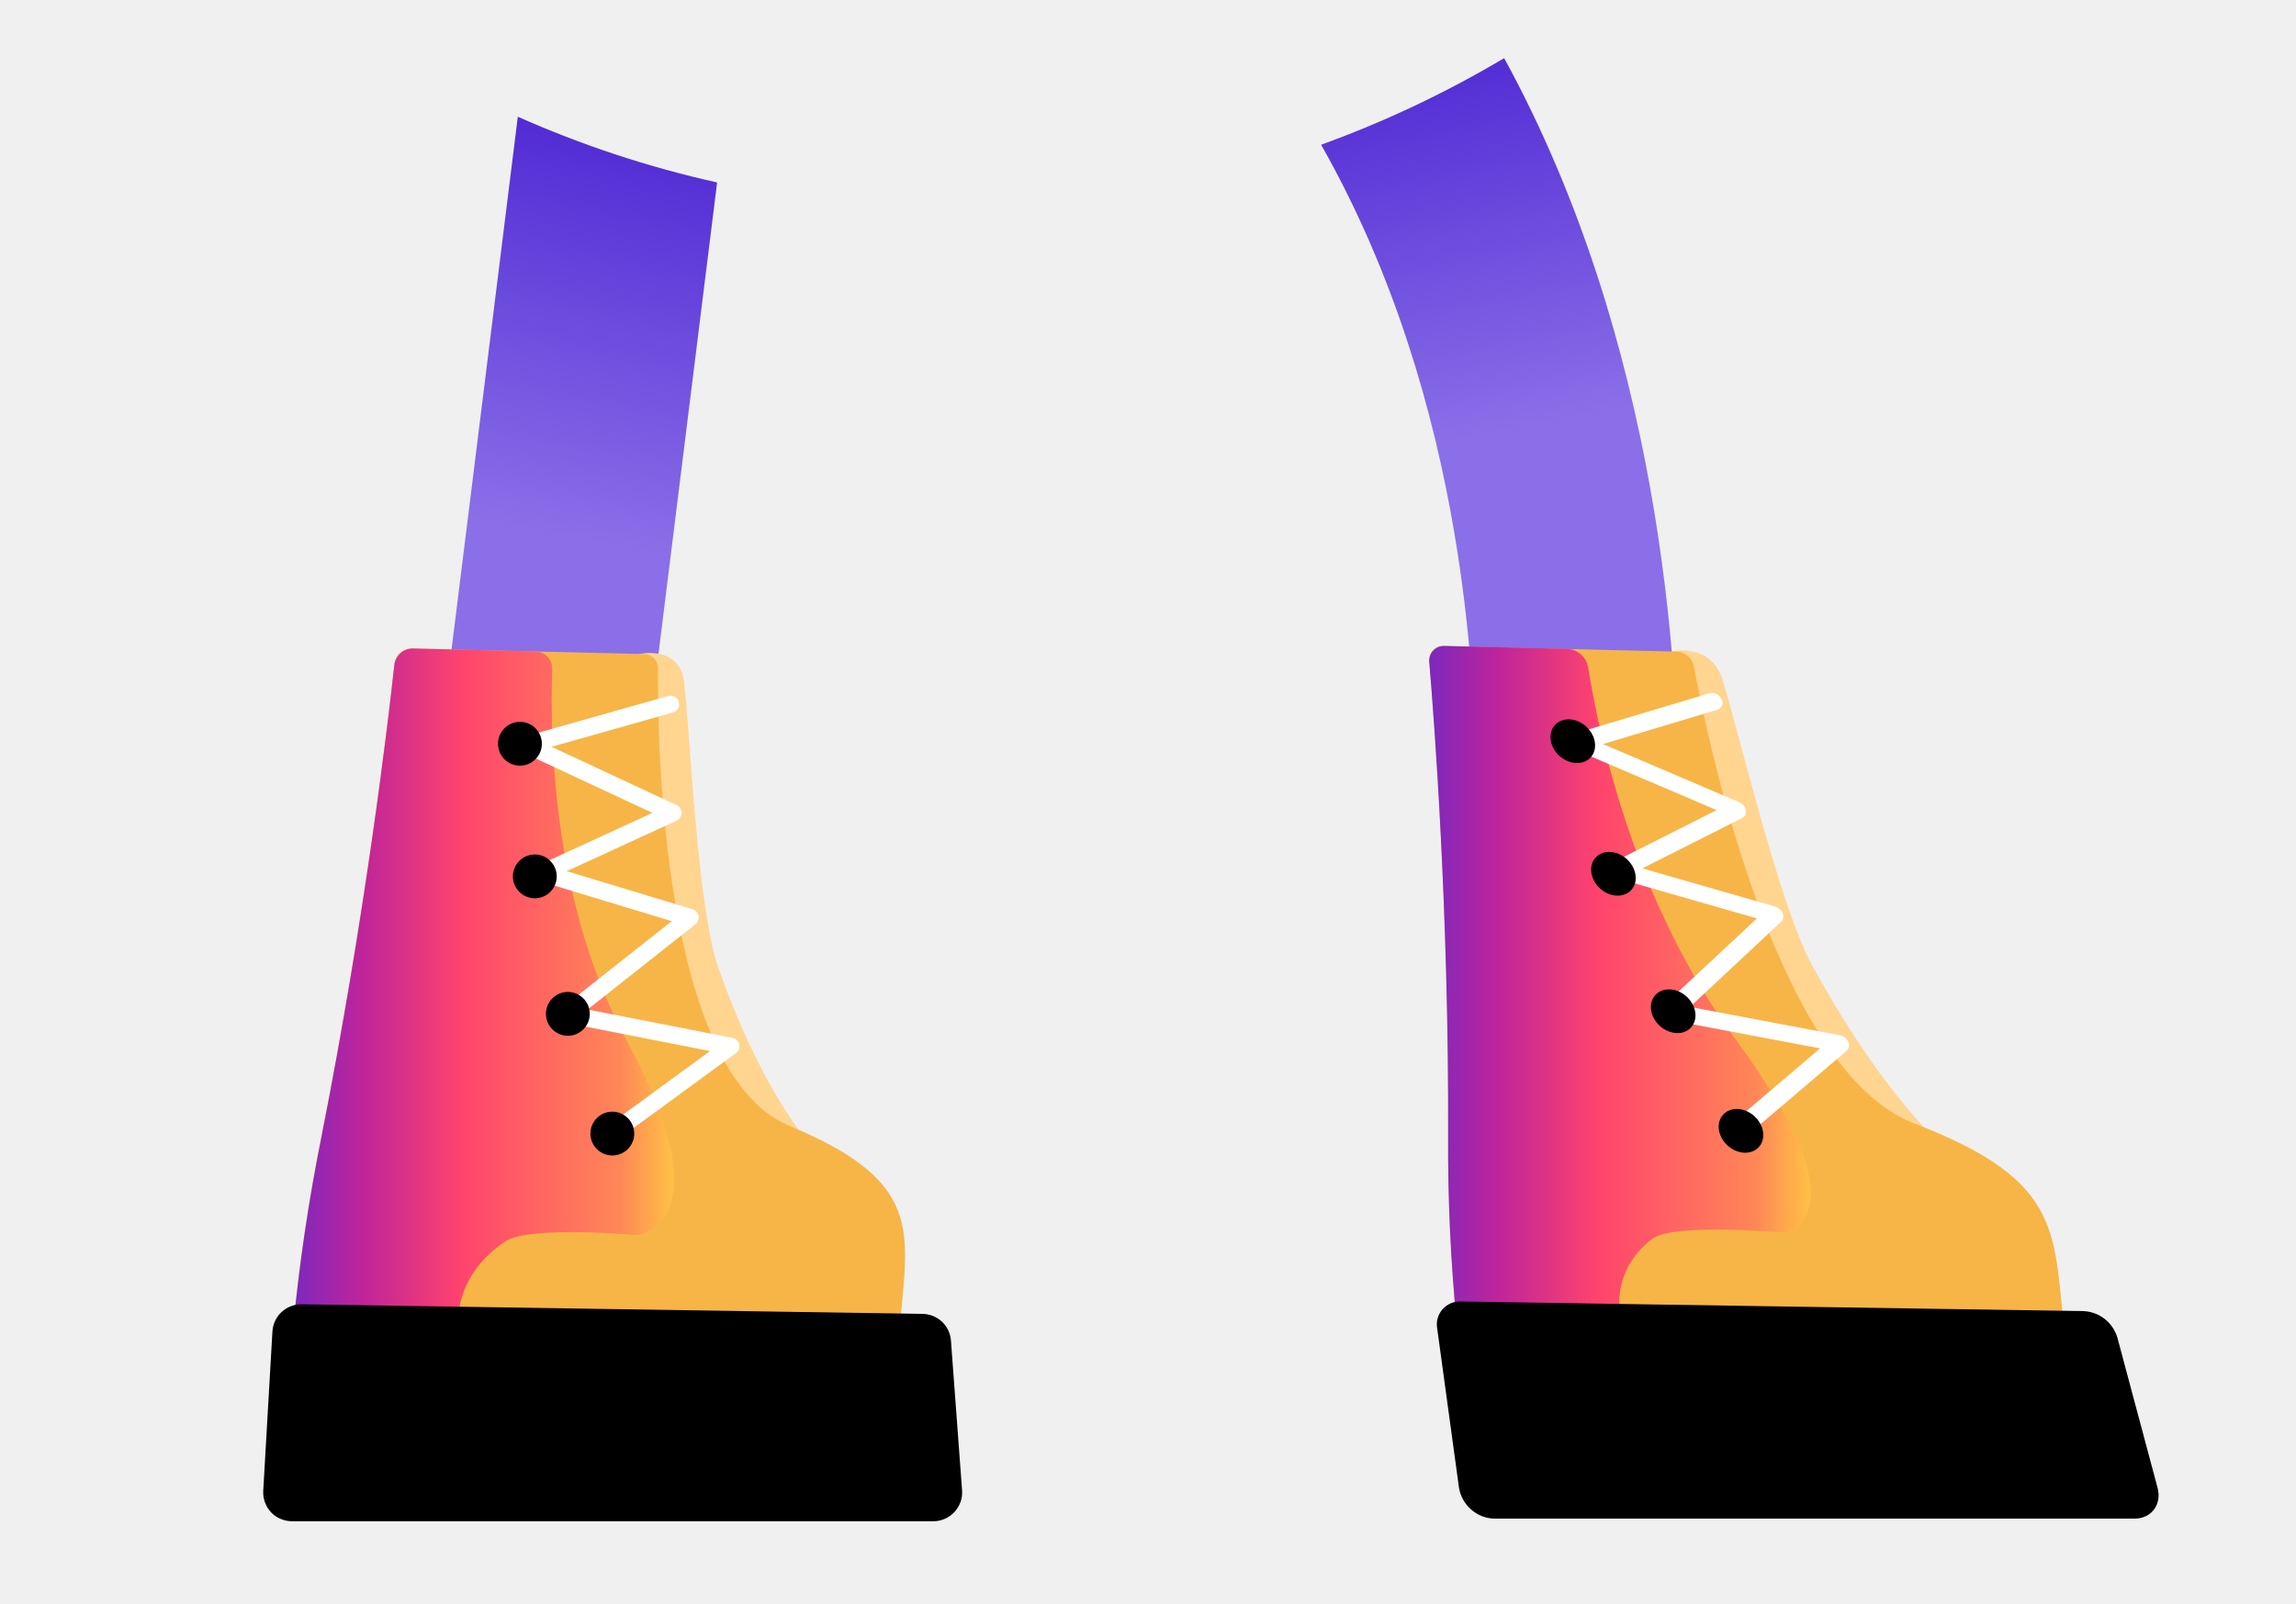
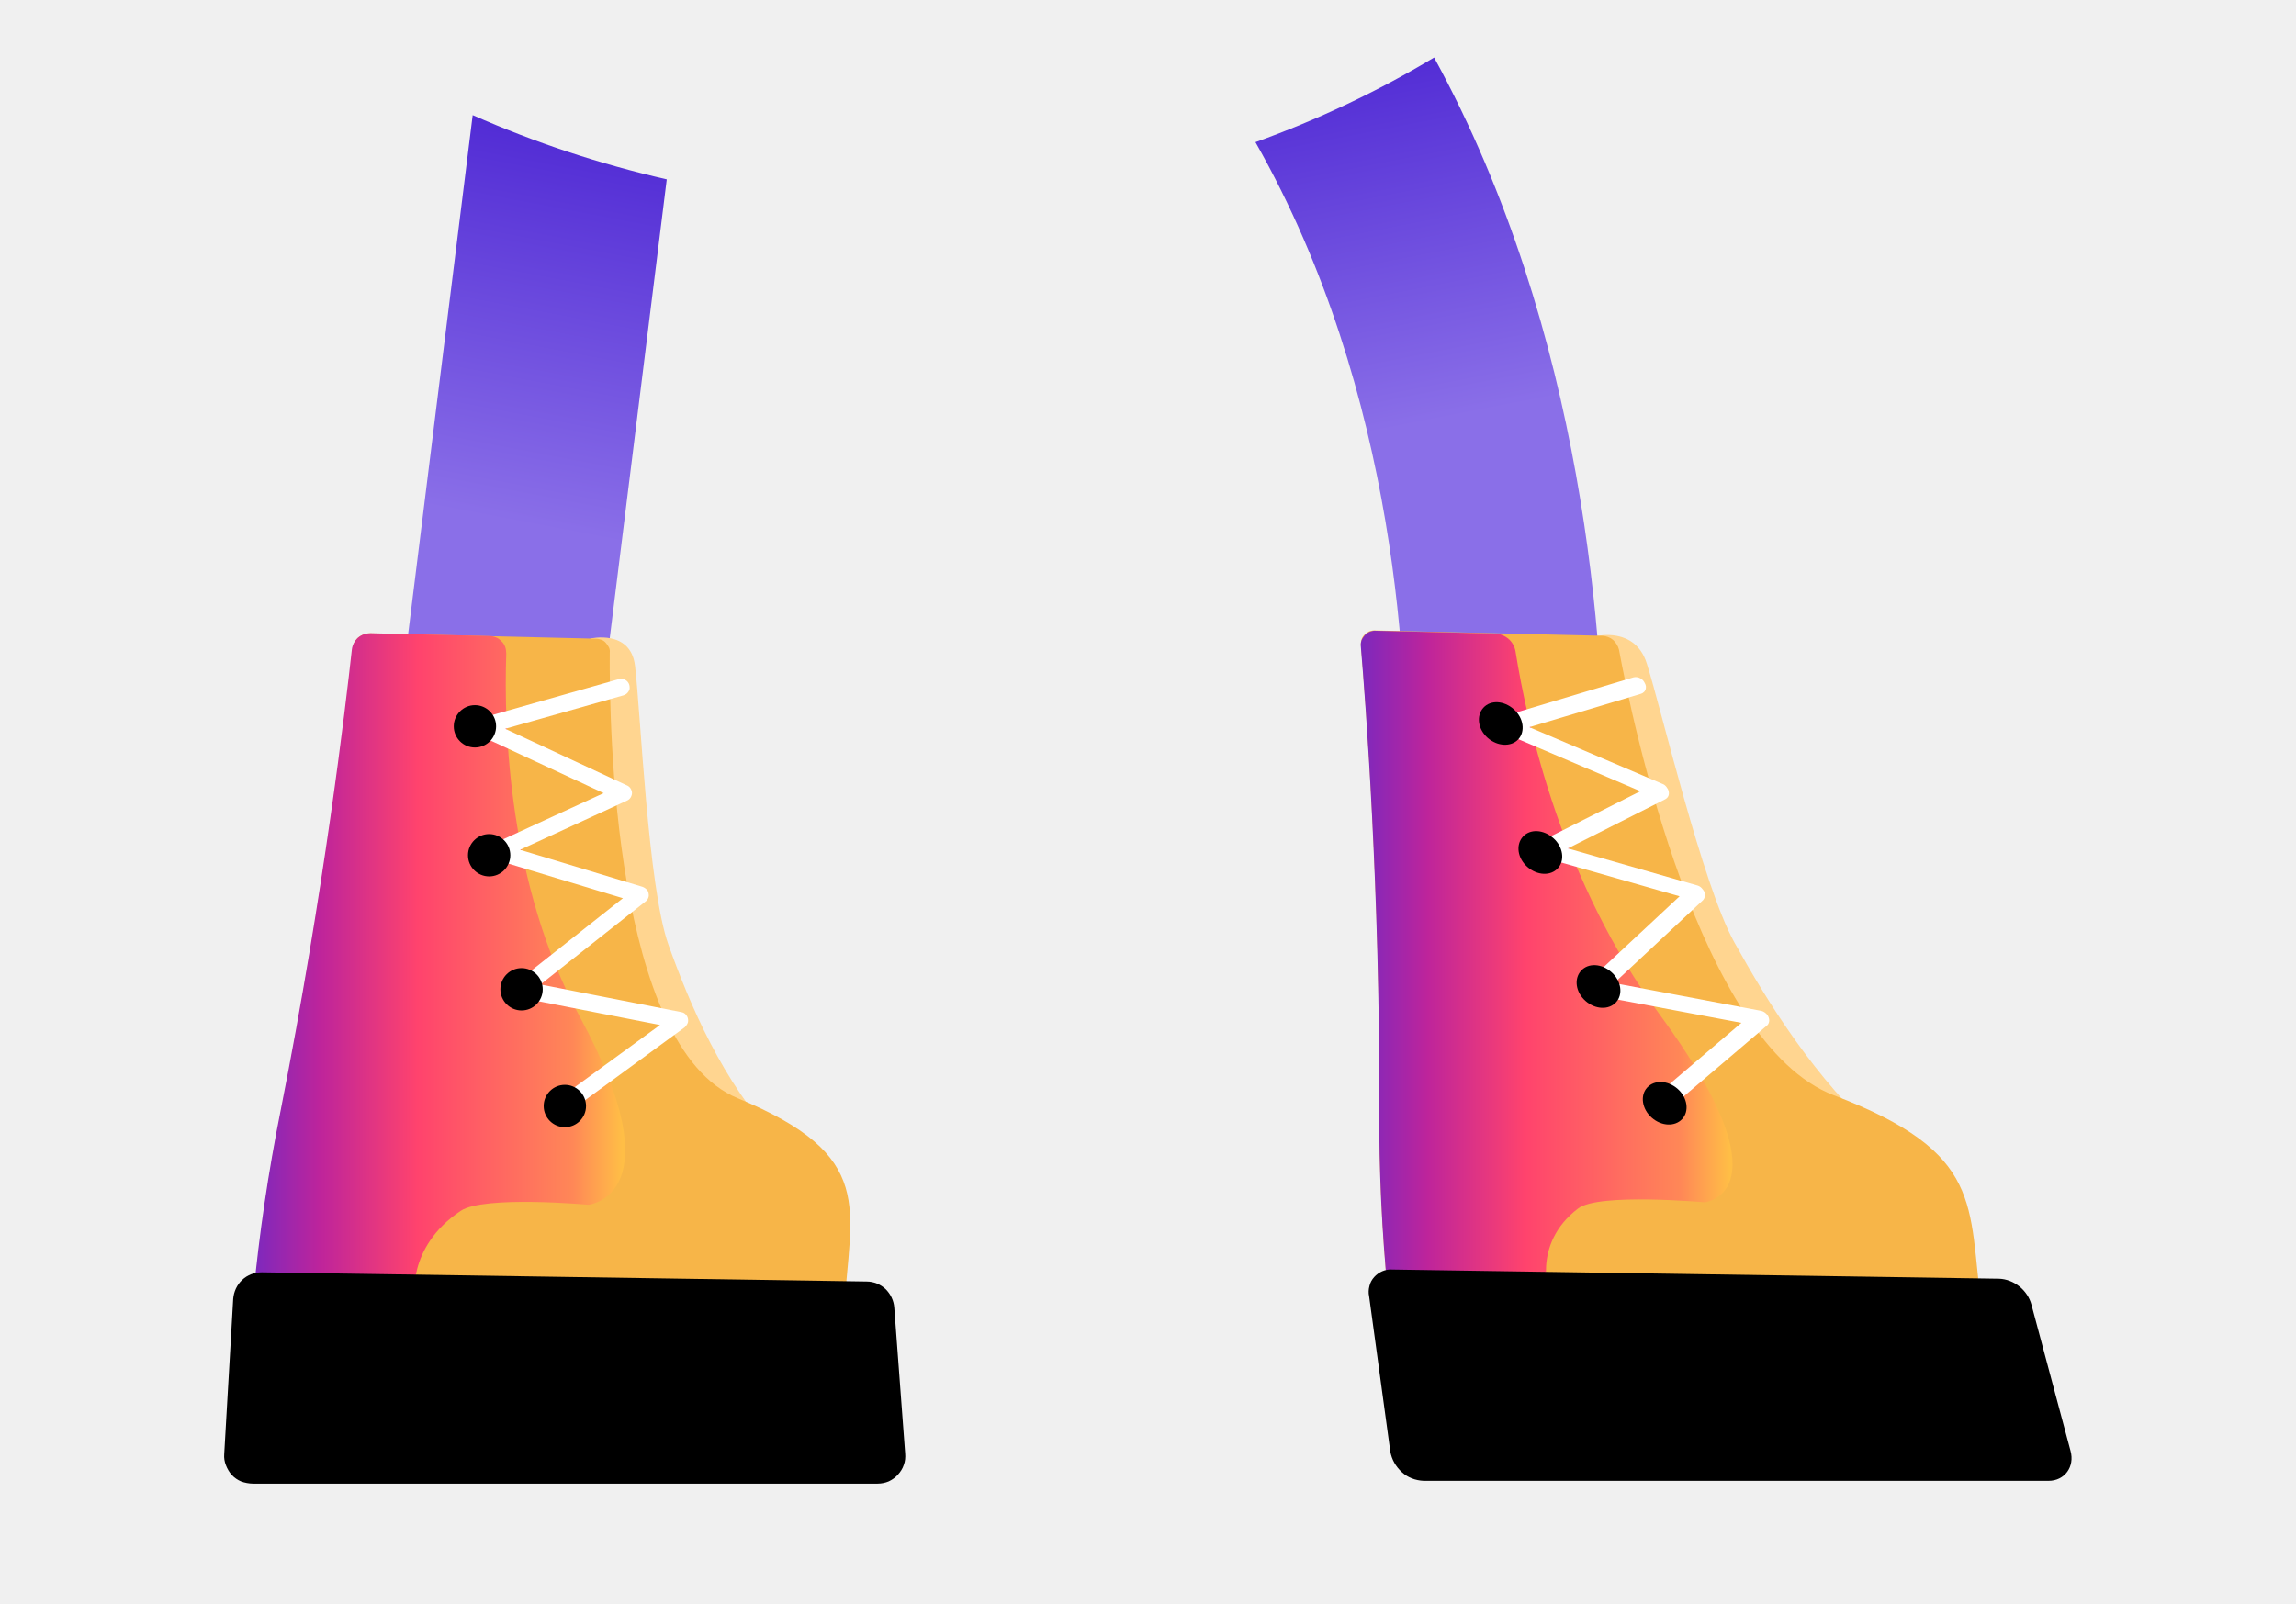
- <svg xmlns="http://www.w3.org/2000/svg" version="1.1" x="0px" y="0px" viewBox="0 0 214.74 150" style="enable-background:new 0 0 214.74 150;" xml:space="preserve">
+ <svg xmlns="http://www.w3.org/2000/svg" version="1.1" id="asset" x="0px" y="0px" viewBox="0 0 214.74 150" style="enable-background:new 0 0 214.74 150;" xml:space="preserve">
  <style type="text/css">
- 	.st0{fill:#8A6FE8;}
- 	.st1{fill:url(#SVGID_1_);}
- 	.st2{fill:url(#SVGID_00000147923687637745480510000000613037801407149700_);}
- 	.st3{fill:url(#SVGID_00000131340085663193706000000006986945363003922353_);}
- 	.st4{fill:url(#SVGID_00000005235014588001256400000009848202151958180783_);}
- 	.st5{fill:#E3DBFF;}
- 	.st6{fill:#9127B2;}
- 	.st7{fill:#AE25A3;}
- 	.st8{fill:none;stroke:#9127B2;stroke-width:8;stroke-linecap:round;stroke-miterlimit:10;}
- 	.st9{fill:none;stroke:#AE25A3;stroke-width:8;stroke-linecap:round;stroke-miterlimit:10;}
- 	.st10{fill:#FFBE46;}
- 	.st11{fill:#FFBC46;}
- 	.st12{fill:#FFBB47;}
- 	.st13{fill:#FFB947;}
- 	.st14{fill:#FFB848;}
- 	.st15{fill:#FFB648;}
- 	.st16{fill:#FFB549;}
- 	.st17{fill:#FFB349;}
- 	.st18{fill:#FFB14A;}
- 	.st19{fill:#FFB04A;}
- 	.st20{fill:#FFAE4B;}
- 	.st21{fill:#FFAD4B;}
- 	.st22{fill:#FFAB4C;}
- 	.st23{fill:#FFAA4C;}
- 	.st24{fill:#FFA84D;}
- 	.st25{fill:#FFA74D;}
- 	.st26{fill:#FFA54E;}
- 	.st27{fill:#FFA34E;}
- 	.st28{fill:#FFA24F;}
- 	.st29{fill:#FFA04F;}
- 	.st30{fill:#FF9F50;}
- 	.st31{fill:#FF9D50;}
- 	.st32{fill:#FF9C51;}
- 	.st33{fill:#FF9A51;}
- 	.st34{fill:#FF9852;}
- 	.st35{fill:#FF9752;}
- 	.st36{fill:#FF9553;}
- 	.st37{fill:#FF9453;}
- 	.st38{fill:#FF9254;}
- 	.st39{fill:#FF9154;}
- 	.st40{fill:#FF8F55;}
- 	.st41{fill:#FF8E55;}
- 	.st42{fill:#FF8C56;}
- 	.st43{fill:#FF8A56;}
- 	.st44{fill:#FF8957;}
- 	.st45{fill:#FF8757;}
- 	.st46{fill:#FF8658;}
- 	.st47{fill:#FF8458;}
- 	.st48{fill:#FF8359;}
- 	.st49{fill:#FF8159;}
- 	.st50{fill:#FF7F5A;}
- 	.st51{fill:#FF7E5A;}
- 	.st52{fill:#FF7C5B;}
- 	.st53{fill:#FF7B5B;}
- 	.st54{fill:#FF795C;}
- 	.st55{fill:#FF785C;}
- 	.st56{fill:#FF765D;}
- 	.st57{fill:#FF745D;}
- 	.st58{fill:#FF735E;}
- 	.st59{fill:#FF715E;}
- 	.st60{fill:#FF705F;}
- 	.st61{fill:#FF6E5F;}
- 	.st62{fill:#FF6D60;}
- 	.st63{fill:#FF6B60;}
- 	.st64{fill:#FF6A61;}
- 	.st65{fill:#FF6861;}
- 	.st66{fill:#FF6662;}
- 	.st67{fill:#FF6562;}
- 	.st68{fill:#FF6363;}
- 	.st69{fill:#FF6263;}
- 	.st70{fill:#FF6064;}
- 	.st71{fill:#FF5F64;}
- 	.st72{fill:#FF5D65;}
- 	.st73{fill:#FF5B65;}
- 	.st74{fill:#FF5A66;}
- 	.st75{fill:#FF5866;}
- 	.st76{fill:#FF5767;}
- 	.st77{fill:#FF5567;}
- 	.st78{fill:#FF5468;}
- 	.st79{fill:#FF5268;}
- 	.st80{fill:#FF5069;}
- 	.st81{fill:#FF4F69;}
- 	.st82{fill:#FF4D6A;}
- 	.st83{fill:#FF4C6A;}
- 	.st84{fill:#FF4A6B;}
- 	.st85{fill:#FF496B;}
- 	.st86{fill:#FF476C;}
- 	.st87{fill:#FF466C;}
- 	.st88{fill:#FF446D;}
- 	.st89{fill:#FF426D;}
- 	.st90{fill:#FF416E;}
- 	.st91{fill:#FF3F6E;}
- 	.st92{fill:#FF3E6F;}
- 	.st93{fill:#FF3C6F;}
- 	.st94{fill:#FF3B70;}
- 	.st95{fill:#FF3970;}
- 	.st96{fill:#FF3771;}
- 	.st97{fill:#FF3671;}
- 	.st98{fill:#FF3472;}
- 	.st99{fill:#FF3372;}
- 	.st100{fill:#FF3173;}
- 	.st101{fill:#FF3073;}
- 	.st102{fill:#FF2E74;}
- 	.st103{fill:#FF2D74;}
- 	.st104{fill:#FF2B75;}
- 	.st105{fill:#FF2975;}
- 	.st106{fill:#FF2876;}
- 	.st107{fill:#FF2676;}
- 	.st108{fill:#FF2577;}
- 	.st109{fill:#FF2377;}
- 	.st110{fill:#FF2278;}
- 	.st111{fill:#FF2078;}
- 	.st112{fill:#FD2079;}
- 	.st113{fill:#FC207A;}
- 	.st114{fill:#FA207B;}
- 	.st115{fill:#F8207C;}
- 	.st116{fill:#F6217D;}
- 	.st117{fill:#F5217D;}
- 	.st118{fill:#F3217E;}
- 	.st119{fill:#F1217F;}
- 	.st120{fill:#EF2180;}
- 	.st121{fill:#EE2181;}
- 	.st122{fill:#EC2182;}
- 	.st123{fill:#EA2183;}
- 	.st124{fill:#E92184;}
- 	.st125{fill:#E72285;}
- 	.st126{fill:#E52286;}
- 	.st127{fill:#E32287;}
- 	.st128{fill:#E22287;}
- 	.st129{fill:#E02288;}
- 	.st130{fill:#DE2289;}
- 	.st131{fill:#DD228A;}
- 	.st132{fill:#DB228B;}
- 	.st133{fill:#D9228C;}
- 	.st134{fill:#D7238D;}
- 	.st135{fill:#D6238E;}
- 	.st136{fill:#D4238F;}
- 	.st137{fill:#D22390;}
- 	.st138{fill:#D02391;}
- 	.st139{fill:#CF2392;}
- 	.st140{fill:#CD2392;}
- 	.st141{fill:#CB2393;}
- 	.st142{fill:#CA2394;}
- 	.st143{fill:#C82395;}
- 	.st144{fill:#C62496;}
- 	.st145{fill:#C42497;}
- 	.st146{fill:#C32498;}
- 	.st147{fill:#C12499;}
- 	.st148{fill:#BF249A;}
- 	.st149{fill:#BE249B;}
- 	.st150{fill:#BC249C;}
- 	.st151{fill:#BA249C;}
- 	.st152{fill:#B8249D;}
- 	.st153{fill:#B7259E;}
- 	.st154{fill:#B5259F;}
- 	.st155{fill:#B325A0;}
- 	.st156{fill:#B125A1;}
- 	.st157{fill:#B025A2;}
- 	.st158{fill:#AC25A4;}
- 	.st159{fill:#AB25A5;}
- 	.st160{fill:#A925A6;}
- 	.st161{fill:#A726A6;}
- 	.st162{fill:#A526A7;}
- 	.st163{fill:#A426A8;}
- 	.st164{fill:#A226A9;}
- 	.st165{fill:#A026AA;}
- 	.st166{fill:#9F26AB;}
- 	.st167{fill:#9D26AC;}
- 	.st168{fill:#9B26AD;}
- 	.st169{fill:#9926AE;}
- 	.st170{fill:#9827AF;}
- 	.st171{fill:#9627B0;}
- 	.st172{fill:#9427B0;}
- 	.st173{fill:#9227B1;}
- 	.st174{fill:#8F27B3;}
- 	.st175{fill:#8D27B4;}
- 	.st176{fill:#8C27B5;}
- 	.st177{fill:#8A27B6;}
- 	.st178{fill:#8828B7;}
- 	.st179{fill:#8628B8;}
- 	.st180{fill:#8528B9;}
- 	.st181{fill:#8328BA;}
- 	.st182{fill:#8128BA;}
- 	.st183{fill:#8028BB;}
- 	.st184{fill:#7E28BC;}
- 	.st185{fill:#7C28BD;}
- 	.st186{fill:#7A28BE;}
- 	.st187{fill:#7928BF;}
- 	.st188{fill:#7729C0;}
- 	.st189{fill:#7529C1;}
- 	.st190{fill:#7329C2;}
- 	.st191{fill:#7229C3;}
- 	.st192{fill:#7029C4;}
- 	.st193{fill:#6E29C5;}
- 	.st194{fill:#6D29C5;}
- 	.st195{fill:#6B29C6;}
- 	.st196{fill:#6929C7;}
- 	.st197{fill:#672AC8;}
- 	.st198{fill:#662AC9;}
- 	.st199{fill:#642ACA;}
- 	.st200{fill:#622ACB;}
- 	.st201{fill:#612ACC;}
- 	.st202{fill:#5F2ACD;}
- 	.st203{fill:#5D2ACE;}
- 	.st204{fill:#5B2ACF;}
- 	.st205{fill:#5A2ACF;}
- 	.st206{fill:#582BD0;}
- 	.st207{fill:#562BD1;}
- 	.st208{fill:#542BD2;}
- 	.st209{fill:#532BD3;}
- 	.st210{fill:#512BD4;}
- 	.st211{opacity:0.2;fill:#512BD4;enable-background:new    ;}
- 	.st212{opacity:0.7;fill:#9DCFFF;enable-background:new    ;}
- 	.st213{fill:url(#SVGID_00000142150841220704841800000012647019017472223885_);}
- 	.st214{fill:#F4BC1B;}
- 	.st215{fill:url(#SVGID_00000150809621198793545500000004705773381443368109_);}
- 	.st216{fill:url(#SVGID_00000133509069717654863930000008006491393969867681_);}
- 	.st217{fill:#FFD590;}
- 	.st218{fill:#F7B548;}
- 	.st219{fill:url(#SVGID_00000023241352738532804020000001049932747780155782_);}
- 	.st220{fill:#FFFFFF;}
- 	.st221{fill:url(#SVGID_00000152943436687073455720000000807539149534811566_);}
- 	.st222{fill:url(#SVGID_00000062904542125577754740000004272691234272309935_);}
- 	.st223{fill:#F7784E;}
- 	.st224{fill:#5424D0;}
+ 	.st0{fill:url(#SVGID_1_);}
+ 	.st1{fill:url(#SVGID_00000064327370177362366950000014598542096900834468_);}
+ 	.st2{fill:#FFD590;}
+ 	.st3{fill:#F7B548;}
+ 	.st4{fill:url(#SVGID_00000078754928357331173130000011665814575481719702_);}
+ 	.st5{fill:#FFFFFF;}
+ 	.st6{fill:url(#SVGID_00000088833143189703967500000006372549548472398217_);}
</style>
-   <g id="background">
-     <g id="arms_00000111174350294349496780000015913892071663646602_">
-       <g>
-         <linearGradient id="SVGID_1_" gradientUnits="userSpaceOnUse" x1="62.845" y1="238.397" x2="48.199" y2="161.571" gradientTransform="matrix(1 0 0 -1 0 238.2328)">
-           <stop offset="0.177" style="stop-color:#522CD5" />
-           <stop offset="0.656" style="stop-color:#8A6FE8" />
-         </linearGradient>
-         <path class="st1" d="M48.43,10.92L39,86.75l19.11,2.38l8.96-72.06C60.61,15.63,54.37,13.56,48.43,10.92z" />
-         <linearGradient id="SVGID_00000173859952358059484330000014049632134483780230_" gradientUnits="userSpaceOnUse" x1="131.852" y1="244.97" x2="145.878" y2="173.334" gradientTransform="matrix(1 0 0 -1 0 238.2328)">
-           <stop offset="0.177" style="stop-color:#522CD5" />
-           <stop offset="0.656" style="stop-color:#8A6FE8" />
-         </linearGradient>
-         <path style="fill:url(#SVGID_00000173859952358059484330000014049632134483780230_);" d="M123.56,13.54     c13.71,24.15,14.75,51.59,14.41,63.77c-0.04,1.04,9.66,1.98,19.02-0.15c0.17-15.23-1.89-45.38-16.31-71.72     C135.28,8.65,129.55,11.37,123.56,13.54z" />
-         <path class="st217" d="M77.72,109.43c-5.33-5.7-8.47-13.13-10.52-18.84c-1.99-5.55-2.68-22.45-3.22-26.8     c-0.44-3.51-4.29-2.59-4.29-2.59s-1.26,36.62,4,43.42S77.72,109.43,77.72,109.43z" />
-         <path class="st218" d="M27.4,124.31c0.57-5.98,1.44-11.93,2.63-17.82c4.19-21.17,6.3-39.25,6.86-44.39     c0.05-0.4,0.24-0.77,0.54-1.03c0.3-0.27,0.69-0.4,1.09-0.4l21.71,0.52c0.18,0,0.35,0.04,0.51,0.11s0.31,0.17,0.43,0.3     c0.12,0.13,0.22,0.28,0.28,0.44c0.06,0.16,0.1,0.34,0.09,0.51c-0.06,6.83,0.35,37.84,12.29,42.78     c13.44,5.55,10.81,10.51,10.22,20.45C83.48,135.7,27.4,124.31,27.4,124.31z" />
-         <linearGradient id="SVGID_00000004544452023786964360000002193016706519002040_" gradientUnits="userSpaceOnUse" x1="-501.263" y1="-9686.888" x2="-537.808" y2="-9686.888" gradientTransform="matrix(1 0 0 1 564 9780)">
-           <stop offset="0" style="stop-color:#FFBE46" />
-           <stop offset="0.13" style="stop-color:#FF8757" />
-           <stop offset="0.536" style="stop-color:#FF436D" />
-           <stop offset="0.792" style="stop-color:#BE249B" />
-           <stop offset="1" style="stop-color:#7029C4" />
-         </linearGradient>
-         <path style="fill:url(#SVGID_00000004544452023786964360000002193016706519002040_);" d="M47.27,116.13     c2.24-1.5,12.27-0.58,12.27-0.58s8.47-0.88-0.88-18.11c-6.8-12.54-7.26-27.55-7.01-34.8c0.01-0.22-0.03-0.43-0.1-0.64     c-0.08-0.2-0.19-0.39-0.34-0.55c-0.15-0.16-0.33-0.28-0.53-0.37c-0.2-0.09-0.41-0.13-0.63-0.14l-11.39-0.27     c-0.44-0.01-0.86,0.14-1.19,0.43c-0.33,0.29-0.54,0.69-0.59,1.13c-0.58,5.31-2.68,23.25-6.84,44.26     c-1.18,5.89-2.06,11.84-2.63,17.82c0,0,2.54,0.52,6.55,1.23l8.93-0.94C42.88,124.61,42.01,119.64,47.27,116.13z" />
-         <path class="st220" d="M57,107c-0.13,0-0.25-0.03-0.36-0.09c-0.11-0.06-0.21-0.14-0.29-0.24c-0.06-0.09-0.11-0.18-0.13-0.28     c-0.02-0.1-0.03-0.21-0.01-0.32c0.02-0.1,0.05-0.2,0.11-0.29c0.06-0.09,0.13-0.17,0.21-0.23l9.88-7.22l-13.46-2.64     c-0.15-0.03-0.29-0.1-0.4-0.21c-0.11-0.1-0.19-0.24-0.23-0.39c-0.04-0.15-0.03-0.3,0.01-0.45c0.05-0.15,0.14-0.28,0.25-0.37     l10.25-8.09l-12.33-3.74c-0.16-0.05-0.29-0.14-0.4-0.27c-0.1-0.13-0.16-0.28-0.17-0.45c-0.01-0.16,0.03-0.32,0.11-0.47     c0.08-0.14,0.21-0.25,0.36-0.32l10.62-4.88l-12.08-5.63c-0.15-0.07-0.28-0.18-0.36-0.33c-0.08-0.14-0.12-0.31-0.1-0.47     c0.01-0.16,0.08-0.32,0.18-0.44c0.1-0.13,0.24-0.22,0.4-0.27l13.44-3.8c0.21-0.06,0.42-0.03,0.61,0.07     c0.18,0.1,0.32,0.28,0.38,0.48c0.03,0.1,0.04,0.21,0.03,0.31c-0.01,0.1-0.05,0.21-0.1,0.3c-0.05,0.09-0.12,0.17-0.2,0.24     c-0.08,0.06-0.18,0.11-0.28,0.14l-11.35,3.22l11.69,5.45c0.14,0.06,0.26,0.17,0.34,0.3c0.08,0.13,0.13,0.28,0.13,0.43     s-0.04,0.3-0.13,0.43c-0.08,0.13-0.2,0.23-0.34,0.3l-10.27,4.72l11.77,3.57c0.14,0.04,0.27,0.12,0.36,0.23     c0.1,0.11,0.16,0.24,0.19,0.39c0.03,0.14,0.02,0.29-0.04,0.43c-0.05,0.14-0.14,0.26-0.25,0.35l-10.08,7.97l13.55,2.66     c0.15,0.03,0.29,0.1,0.41,0.21c0.11,0.11,0.19,0.25,0.22,0.4c0.03,0.15,0.02,0.31-0.03,0.46c-0.06,0.14-0.15,0.27-0.28,0.36     l-11.37,8.31C57.32,106.95,57.16,107,57,107z" />
-         <path d="M27.34,142.32H87.3c0.37,0,0.74-0.08,1.07-0.23c0.34-0.15,0.64-0.36,0.9-0.64c0.25-0.27,0.44-0.59,0.57-0.94     c0.12-0.35,0.17-0.72,0.14-1.09l-1.04-14.01c-0.05-0.67-0.35-1.3-0.84-1.76c-0.49-0.46-1.14-0.72-1.81-0.73l-58.07-0.9     c-0.69-0.01-1.37,0.25-1.88,0.72c-0.51,0.47-0.82,1.13-0.86,1.82l-0.86,14.91c-0.02,0.37,0.03,0.73,0.16,1.08     c0.13,0.35,0.32,0.66,0.57,0.93c0.25,0.27,0.56,0.48,0.9,0.62C26.6,142.25,26.97,142.32,27.34,142.32z" />
-         <path d="M48.63,71.63c1.13,0,2.05-0.92,2.05-2.05c0-1.13-0.92-2.05-2.05-2.05s-2.05,0.92-2.05,2.05     C46.58,70.72,47.5,71.63,48.63,71.63z" />
-         <path d="M50.02,84.04c1.13,0,2.05-0.92,2.05-2.05c0-1.13-0.92-2.05-2.05-2.05s-2.05,0.92-2.05,2.05     C47.97,83.12,48.89,84.04,50.02,84.04z" />
-         <path d="M53.11,96.9c1.13,0,2.05-0.92,2.05-2.05c0-1.13-0.92-2.05-2.05-2.05s-2.05,0.92-2.05,2.05     C51.06,95.98,51.98,96.9,53.11,96.9z" />
-         <path d="M57.27,108.1c1.13,0,2.05-0.92,2.05-2.05c0-1.13-0.92-2.05-2.05-2.05s-2.05,0.92-2.05,2.05     C55.22,107.18,56.14,108.1,57.27,108.1z" />
-         <path class="st217" d="M183.69,109.19c-6.43-5.7-11.03-13.13-14.18-18.84c-3.07-5.55-7.03-22.45-8.42-26.8     c-1.12-3.5-4.8-2.59-4.8-2.59s5.86,36.62,12.44,43.42C175.31,111.17,183.69,109.19,183.69,109.19z" />
-         <path class="st218" d="M136.28,124.07c-0.59-5.92-0.87-11.87-0.83-17.82c0.07-21.17-1.34-39.25-1.77-44.39     c-0.02-0.19-0.01-0.38,0.05-0.55c0.06-0.18,0.16-0.34,0.29-0.48c0.13-0.14,0.29-0.24,0.46-0.31c0.17-0.07,0.36-0.1,0.55-0.08     l21.81,0.52c0.38,0.02,0.74,0.17,1.02,0.41c0.29,0.25,0.49,0.58,0.56,0.95c1.27,6.83,7.7,37.84,20.6,42.78     c14.52,5.55,12.87,10.51,14.21,20.45C194.57,135.46,136.28,124.07,136.28,124.07z" />
-         <linearGradient id="SVGID_00000045607898269389907110000017386324166745399691_" gradientUnits="userSpaceOnUse" x1="-394.949" y1="-9687.136" x2="-431.548" y2="-9687.136" gradientTransform="matrix(1 0 0 1 564 9780)">
-           <stop offset="0" style="stop-color:#FFBE46" />
-           <stop offset="0.13" style="stop-color:#FF8757" />
-           <stop offset="0.536" style="stop-color:#FF436D" />
-           <stop offset="0.792" style="stop-color:#BE249B" />
-           <stop offset="1" style="stop-color:#7029C4" />
-         </linearGradient>
-         <path style="fill:url(#SVGID_00000045607898269389907110000017386324166745399691_);" d="M154.54,115.89     c1.95-1.49,12.16-0.58,12.16-0.58s8.31-0.88-4.4-18.11c-9.24-12.54-12.62-27.55-13.77-34.8c-0.09-0.46-0.32-0.87-0.68-1.18     c-0.35-0.31-0.79-0.49-1.26-0.52l-11.44-0.27c-0.2-0.01-0.41,0.02-0.6,0.09c-0.19,0.08-0.36,0.19-0.5,0.34     c-0.14,0.15-0.25,0.33-0.31,0.52c-0.06,0.2-0.08,0.4-0.06,0.61c0.45,5.31,1.83,23.25,1.76,44.26c-0.04,5.95,0.24,11.9,0.83,17.82     c0,0,2.64,0.52,6.79,1.23l8.75-0.94C151.81,124.36,149.96,119.39,154.54,115.89z" />
-         <path class="st220" d="M162.5,106.75c-0.13,0-0.27-0.03-0.39-0.09c-0.12-0.06-0.23-0.14-0.32-0.24     c-0.33-0.36-0.35-0.86-0.04-1.12l8.48-7.22l-13.97-2.64c-0.16-0.03-0.31-0.11-0.44-0.21s-0.23-0.24-0.3-0.39     c-0.07-0.13-0.09-0.28-0.07-0.43c0.02-0.15,0.09-0.28,0.19-0.39l8.68-8.1l-13.05-3.74c-0.17-0.05-0.32-0.14-0.44-0.27     c-0.12-0.13-0.21-0.28-0.26-0.45c-0.05-0.15-0.04-0.31,0.01-0.45c0.06-0.14,0.16-0.26,0.3-0.34l9.67-4.88l-13.18-5.63     c-0.16-0.07-0.31-0.18-0.41-0.32c-0.11-0.14-0.18-0.31-0.2-0.48c-0.02-0.15,0.01-0.31,0.09-0.44c0.08-0.13,0.21-0.23,0.36-0.27     l12.7-3.8c0.22-0.05,0.45-0.02,0.65,0.08c0.2,0.1,0.36,0.27,0.45,0.47c0.05,0.09,0.09,0.18,0.1,0.28c0.01,0.1,0,0.2-0.04,0.3     c-0.03,0.09-0.09,0.18-0.16,0.25c-0.07,0.07-0.16,0.12-0.26,0.16l-10.72,3.22l12.76,5.45c0.15,0.06,0.29,0.17,0.39,0.29     c0.1,0.13,0.18,0.28,0.21,0.44c0.03,0.14,0.02,0.29-0.04,0.42s-0.16,0.24-0.29,0.31l-9.35,4.72l12.44,3.58     c0.15,0.05,0.29,0.13,0.41,0.24c0.12,0.11,0.21,0.24,0.27,0.39c0.06,0.13,0.08,0.27,0.05,0.41c-0.02,0.14-0.09,0.27-0.19,0.37     l-8.53,7.97l14.06,2.66c0.17,0.03,0.32,0.11,0.45,0.21c0.13,0.11,0.23,0.24,0.3,0.4c0.07,0.14,0.09,0.29,0.06,0.44     c-0.03,0.15-0.1,0.29-0.21,0.39l-9.75,8.31C162.81,106.72,162.66,106.76,162.5,106.75z" />
-         <path d="M139.7,142.07h59.96c1.57,0,2.55-1.34,2.13-2.89l-3.75-14.02c-0.2-0.69-0.61-1.3-1.17-1.75     c-0.56-0.45-1.25-0.71-1.97-0.75l-58.24-0.9c-0.33-0.02-0.65,0.03-0.95,0.16c-0.3,0.12-0.57,0.32-0.79,0.56     c-0.22,0.25-0.37,0.54-0.46,0.85s-0.1,0.65-0.04,0.97l2.04,14.91c0.13,0.77,0.53,1.48,1.12,2     C138.17,141.74,138.92,142.04,139.7,142.07z" />
-         <path d="M148.77,70.86c0.69-0.76,0.5-2.05-0.42-2.89s-2.23-0.9-2.92-0.14c-0.69,0.76-0.5,2.05,0.42,2.89     C146.78,71.55,148.08,71.61,148.77,70.86z" />
-         <path d="M152.57,83.26c0.69-0.76,0.5-2.05-0.42-2.89c-0.92-0.84-2.23-0.9-2.92-0.14s-0.5,2.05,0.42,2.89     S151.88,84.02,152.57,83.26z" />
-         <path d="M158.16,96.12c0.69-0.76,0.5-2.05-0.42-2.89c-0.92-0.84-2.23-0.9-2.92-0.14c-0.69,0.76-0.5,2.05,0.42,2.89     C156.17,96.81,157.47,96.88,158.16,96.12z" />
-         <path d="M164.5,107.31c0.69-0.76,0.5-2.05-0.42-2.89s-2.23-0.9-2.92-0.14s-0.5,2.05,0.42,2.89     C162.51,108.01,163.81,108.07,164.5,107.31z" />
-       </g>
-     </g>
+   <g>
+     <linearGradient id="SVGID_1_" gradientUnits="userSpaceOnUse" x1="58.253" y1="1072.049" x2="43.982" y2="997.188" gradientTransform="matrix(1 0 0 -1 0 1072)">
+       <stop offset="0.177" style="stop-color:#522CD5" />
+       <stop offset="0.656" style="stop-color:#8A6FE8" />
+     </linearGradient>
+     <path class="st0" d="M44.21,10.77l-9.19,73.89l18.62,2.32l8.72-70.2C56.07,15.34,50.01,13.33,44.21,10.77z" />
+     <linearGradient id="SVGID_00000042012149917072059130000001948255498392834728_" gradientUnits="userSpaceOnUse" x1="125.507" y1="1078.452" x2="139.174" y2="1008.649" gradientTransform="matrix(1 0 0 -1 0 1072)">
+       <stop offset="0.177" style="stop-color:#522CD5" />
+       <stop offset="0.656" style="stop-color:#8A6FE8" />
+     </linearGradient>
+     <path style="fill:url(#SVGID_00000042012149917072059130000001948255498392834728_);" d="M117.42,13.3   c13.37,23.53,14.36,50.28,14.05,62.13c-0.05,1.02,9.4,1.93,18.54-0.16c0.16-14.83-1.83-44.22-15.88-69.89   C128.86,8.55,123.27,11.19,117.42,13.3z" />
+     <path class="st2" d="M72.76,106.75c-5.2-5.54-8.25-12.8-10.24-18.36c-1.93-5.41-2.61-21.89-3.13-26.12   c-0.42-3.42-4.18-2.53-4.18-2.53s-1.23,35.68,3.89,42.31C64.22,108.68,72.76,106.75,72.76,106.75z" />
+     <path class="st3" d="M23.74,121.25c0.55-5.82,1.41-11.62,2.56-17.37c4.07-20.63,6.14-38.24,6.69-43.25   c0.05-0.39,0.24-0.76,0.52-0.99c0.29-0.24,0.68-0.39,1.07-0.39l21.16,0.5c0.18,0,0.34,0.05,0.5,0.1c0.16,0.05,0.31,0.16,0.42,0.29   c0.1,0.13,0.21,0.26,0.29,0.42c0.08,0.16,0.1,0.34,0.08,0.5c-0.05,6.66,0.34,36.88,11.96,41.68c13.08,5.41,10.53,10.24,9.95,19.93   C78.37,132.35,23.74,121.25,23.74,121.25z" />
+     <linearGradient id="SVGID_00000093146262168857271200000003640819972668371090_" gradientUnits="userSpaceOnUse" x1="-505.841" y1="-10609.154" x2="-541.451" y2="-10609.154" gradientTransform="matrix(1 0 0 1 564 10700)">
+       <stop offset="0" style="stop-color:#FFBE46" />
+       <stop offset="0.13" style="stop-color:#FF8757" />
+       <stop offset="0.536" style="stop-color:#FF436D" />
+       <stop offset="0.792" style="stop-color:#BE249B" />
+       <stop offset="1" style="stop-color:#7029C4" />
+     </linearGradient>
+     <path style="fill:url(#SVGID_00000093146262168857271200000003640819972668371090_);" d="M43.09,113.28   c2.19-1.46,11.96-0.57,11.96-0.57s8.25-0.86-0.86-17.66c-6.63-12.22-7.08-26.85-6.84-33.9c0-0.21-0.03-0.42-0.1-0.63   c-0.08-0.21-0.18-0.37-0.34-0.52c-0.16-0.16-0.31-0.29-0.52-0.37c-0.21-0.08-0.39-0.13-0.63-0.13l-11.1-0.26   c-0.42,0-0.84,0.13-1.18,0.42c-0.31,0.29-0.52,0.68-0.57,1.1c-0.57,5.17-2.61,22.67-6.66,43.12c-1.15,5.75-2.01,11.54-2.56,17.37   c0,0,2.48,0.5,6.37,1.2l8.7-0.91C38.81,121.53,37.97,116.7,43.09,113.28z" />
+     <path class="st5" d="M52.57,104.37c-0.13,0-0.24-0.03-0.37-0.08c-0.1-0.05-0.21-0.13-0.29-0.24c-0.05-0.08-0.1-0.18-0.13-0.29   c-0.03-0.1-0.03-0.21,0-0.31c0.03-0.1,0.05-0.21,0.1-0.29c0.05-0.08,0.13-0.16,0.21-0.24l9.64-7.03l-13.11-2.56   c-0.16-0.03-0.29-0.1-0.39-0.21c-0.1-0.1-0.18-0.24-0.21-0.39c-0.03-0.16-0.03-0.29,0-0.44c0.05-0.16,0.13-0.26,0.26-0.37   l9.98-7.89l-12.01-3.63c-0.16-0.05-0.29-0.13-0.39-0.26c-0.1-0.13-0.16-0.29-0.18-0.44c0-0.16,0.03-0.31,0.1-0.44   c0.08-0.13,0.21-0.24,0.34-0.31l10.34-4.75l-11.78-5.48c-0.16-0.08-0.26-0.18-0.34-0.31s-0.1-0.31-0.1-0.47   c0-0.16,0.08-0.31,0.18-0.44c0.1-0.13,0.24-0.21,0.39-0.26l13.08-3.71c0.21-0.05,0.42-0.03,0.6,0.08c0.18,0.1,0.31,0.26,0.37,0.47   c0.03,0.1,0.03,0.21,0.03,0.31c0,0.1-0.05,0.21-0.1,0.29c-0.05,0.08-0.13,0.18-0.21,0.24c-0.08,0.05-0.18,0.1-0.26,0.13   l-11.07,3.13l11.39,5.3c0.13,0.05,0.26,0.16,0.34,0.29c0.08,0.13,0.13,0.29,0.13,0.42c0,0.13-0.05,0.29-0.13,0.42   s-0.21,0.24-0.34,0.29l-10,4.6l11.47,3.47c0.13,0.05,0.26,0.13,0.37,0.24s0.16,0.24,0.18,0.37c0.03,0.13,0.03,0.29-0.03,0.42   c-0.05,0.13-0.13,0.26-0.26,0.34l-9.82,7.76l13.19,2.59c0.16,0.03,0.29,0.1,0.39,0.21s0.18,0.24,0.21,0.39   c0.03,0.16,0.03,0.31-0.03,0.44c-0.05,0.13-0.16,0.26-0.26,0.37l-11.07,8.1C52.88,104.32,52.73,104.37,52.57,104.37z" />
+     <path d="M23.66,138.8h58.42c0.37,0,0.73-0.08,1.04-0.21c0.34-0.16,0.63-0.37,0.86-0.63c0.24-0.26,0.44-0.57,0.55-0.91   c0.13-0.34,0.16-0.71,0.13-1.07l-1.02-13.66c-0.05-0.65-0.34-1.25-0.81-1.72c-0.47-0.44-1.1-0.71-1.78-0.71l-56.57-0.86   c-0.68,0-1.33,0.24-1.83,0.71c-0.5,0.47-0.78,1.1-0.84,1.78l-0.84,14.52c-0.03,0.37,0.03,0.71,0.16,1.04s0.31,0.65,0.55,0.91   c0.24,0.26,0.55,0.47,0.86,0.6C22.87,138.72,23.32,138.8,23.66,138.8z" />
+     <path d="M44.42,69.93c1.1,0,1.98-0.89,1.98-1.98s-0.89-1.98-1.98-1.98s-1.98,0.89-1.98,1.98S43.32,69.93,44.42,69.93z" />
+     <path d="M45.75,81.99c1.1,0,1.98-0.89,1.98-1.98s-0.89-1.98-1.98-1.98s-1.98,0.89-1.98,1.98S44.66,81.99,45.75,81.99z" />
+     <path d="M48.78,94.53c1.1,0,1.98-0.89,1.98-1.98s-0.89-1.98-1.98-1.98s-1.98,0.89-1.98,1.98S47.69,94.53,48.78,94.53z" />
+     <path d="M52.83,105.45c1.1,0,1.98-0.89,1.98-1.98s-0.89-1.98-1.98-1.98s-1.98,0.89-1.98,1.98S51.73,105.45,52.83,105.45z" />
+     <path class="st2" d="M176.03,106.52c-6.27-5.54-10.73-12.8-13.82-18.36c-3-5.41-6.84-21.89-8.2-26.12   c-1.1-3.42-4.68-2.53-4.68-2.53s5.72,35.68,12.12,42.31C167.85,108.45,176.03,106.52,176.03,106.52z" />
+     <path class="st3" d="M129.82,121.01c-0.57-5.77-0.84-11.57-0.81-17.37c0.08-20.63-1.31-38.24-1.72-43.25   c-0.03-0.18,0-0.37,0.05-0.55c0.05-0.18,0.16-0.34,0.29-0.47c0.13-0.13,0.29-0.24,0.44-0.31c0.18-0.05,0.37-0.1,0.55-0.08   l21.26,0.5c0.37,0.03,0.73,0.16,0.99,0.39c0.26,0.24,0.47,0.57,0.55,0.91c1.23,6.66,7.5,36.88,20.08,41.68   c14.16,5.41,12.54,10.24,13.84,19.93C186.63,132.11,129.82,121.01,129.82,121.01z" />
+     <linearGradient id="SVGID_00000116932402238900005740000017074497274894389161_" gradientUnits="userSpaceOnUse" x1="-402.248" y1="-10609.393" x2="-437.91" y2="-10609.393" gradientTransform="matrix(1 0 0 1 564 10700)">
+       <stop offset="0" style="stop-color:#FFBE46" />
+       <stop offset="0.13" style="stop-color:#FF8757" />
+       <stop offset="0.536" style="stop-color:#FF436D" />
+       <stop offset="0.792" style="stop-color:#BE249B" />
+       <stop offset="1" style="stop-color:#7029C4" />
+     </linearGradient>
+     <path style="fill:url(#SVGID_00000116932402238900005740000017074497274894389161_);" d="M147.61,113.05   c1.91-1.46,11.83-0.57,11.83-0.57s8.1-0.86-4.28-17.66c-9.01-12.22-12.3-26.85-13.42-33.9c-0.08-0.44-0.31-0.86-0.65-1.15   c-0.34-0.29-0.78-0.47-1.23-0.5l-11.15-0.26c-0.21-0.03-0.39,0.03-0.57,0.08c-0.18,0.08-0.37,0.18-0.5,0.34   c-0.13,0.16-0.24,0.31-0.31,0.5c-0.05,0.18-0.08,0.39-0.05,0.6c0.44,5.17,1.78,22.67,1.72,43.12c-0.03,5.8,0.24,11.6,0.81,17.37   c0,0,2.59,0.5,6.61,1.2l8.54-0.91C144.95,121.3,143.14,116.44,147.61,113.05z" />
+     <path class="st5" d="M155.37,104.14c-0.13,0-0.26-0.03-0.39-0.08s-0.24-0.13-0.31-0.24c-0.31-0.34-0.34-0.84-0.05-1.1l8.25-7.03   l-13.61-2.56c-0.16-0.03-0.31-0.1-0.44-0.21s-0.24-0.24-0.29-0.37c-0.05-0.13-0.08-0.29-0.08-0.42c0.03-0.16,0.08-0.29,0.18-0.39   l8.46-7.89l-12.72-3.63c-0.16-0.05-0.31-0.13-0.44-0.26c-0.13-0.13-0.21-0.29-0.26-0.44c-0.05-0.16-0.05-0.29,0.03-0.44   c0.05-0.13,0.16-0.26,0.29-0.31l9.43-4.75l-12.85-5.48c-0.16-0.08-0.29-0.18-0.39-0.31s-0.18-0.29-0.21-0.47   c-0.03-0.16,0-0.31,0.08-0.42c0.08-0.13,0.21-0.21,0.34-0.26l12.38-3.71c0.21-0.05,0.44-0.03,0.63,0.08   c0.21,0.1,0.34,0.26,0.44,0.47c0.05,0.08,0.08,0.18,0.1,0.29c0,0.1,0,0.21-0.03,0.29c-0.03,0.08-0.08,0.18-0.16,0.24   c-0.08,0.08-0.16,0.13-0.26,0.16l-10.45,3.13l12.43,5.3c0.16,0.05,0.29,0.16,0.39,0.29c0.1,0.13,0.18,0.26,0.21,0.42   c0.03,0.13,0.03,0.29-0.03,0.42c-0.05,0.13-0.16,0.24-0.29,0.31l-9.11,4.6l12.12,3.47c0.16,0.05,0.29,0.13,0.39,0.24   s0.21,0.24,0.26,0.37c0.05,0.13,0.08,0.26,0.05,0.39c-0.03,0.13-0.08,0.26-0.18,0.37l-8.31,7.76l13.71,2.59   c0.16,0.03,0.31,0.1,0.44,0.21c0.13,0.1,0.24,0.24,0.29,0.39c0.05,0.13,0.08,0.29,0.05,0.42c-0.03,0.16-0.1,0.29-0.21,0.37   l-9.51,8.1C155.68,104.09,155.52,104.14,155.37,104.14z" />
+     <path d="M133.17,138.54h58.42c1.51,0,2.48-1.31,2.06-2.82L190,122.06c-0.18-0.68-0.6-1.28-1.12-1.7c-0.55-0.44-1.23-0.71-1.91-0.73   l-56.75-0.86c-0.31-0.03-0.63,0.03-0.94,0.16c-0.29,0.13-0.55,0.31-0.76,0.55c-0.21,0.24-0.37,0.52-0.44,0.84   c-0.08,0.31-0.1,0.63-0.03,0.94l1.98,14.52c0.13,0.76,0.52,1.44,1.1,1.96C131.65,138.22,132.38,138.51,133.17,138.54z" />
+     <path d="M142,69.17c0.68-0.73,0.5-2.01-0.42-2.82s-2.17-0.89-2.85-0.13s-0.5,2.01,0.42,2.82C140.04,69.82,141.32,69.9,142,69.17z" />
+     <path d="M145.7,81.23c0.68-0.73,0.5-2.01-0.42-2.82c-0.91-0.81-2.17-0.89-2.85-0.13c-0.68,0.76-0.5,2.01,0.42,2.82   C143.77,81.91,145.02,81.97,145.7,81.23z" />
+     <path d="M151.14,93.77c0.68-0.73,0.5-2.01-0.42-2.82c-0.91-0.81-2.17-0.89-2.85-0.13s-0.5,2.01,0.42,2.82S150.46,94.5,151.14,93.77   z" />
+     <path d="M157.33,104.69c0.68-0.73,0.5-2.01-0.42-2.82s-2.17-0.86-2.85-0.13c-0.68,0.73-0.5,2.01,0.42,2.82   S156.65,105.42,157.33,104.69z" />
  </g>
-   <g id="bot-base">
- </g>
-   <g id="asset">
- </g>
-   <g id="ghost-image">
- </g>
-   <g id="headgear">
- </g>
-   <g id="arms">
- </g>
-   <g id="glasses">
- </g>
-   <g id="shoes">
- </g>
</svg>
